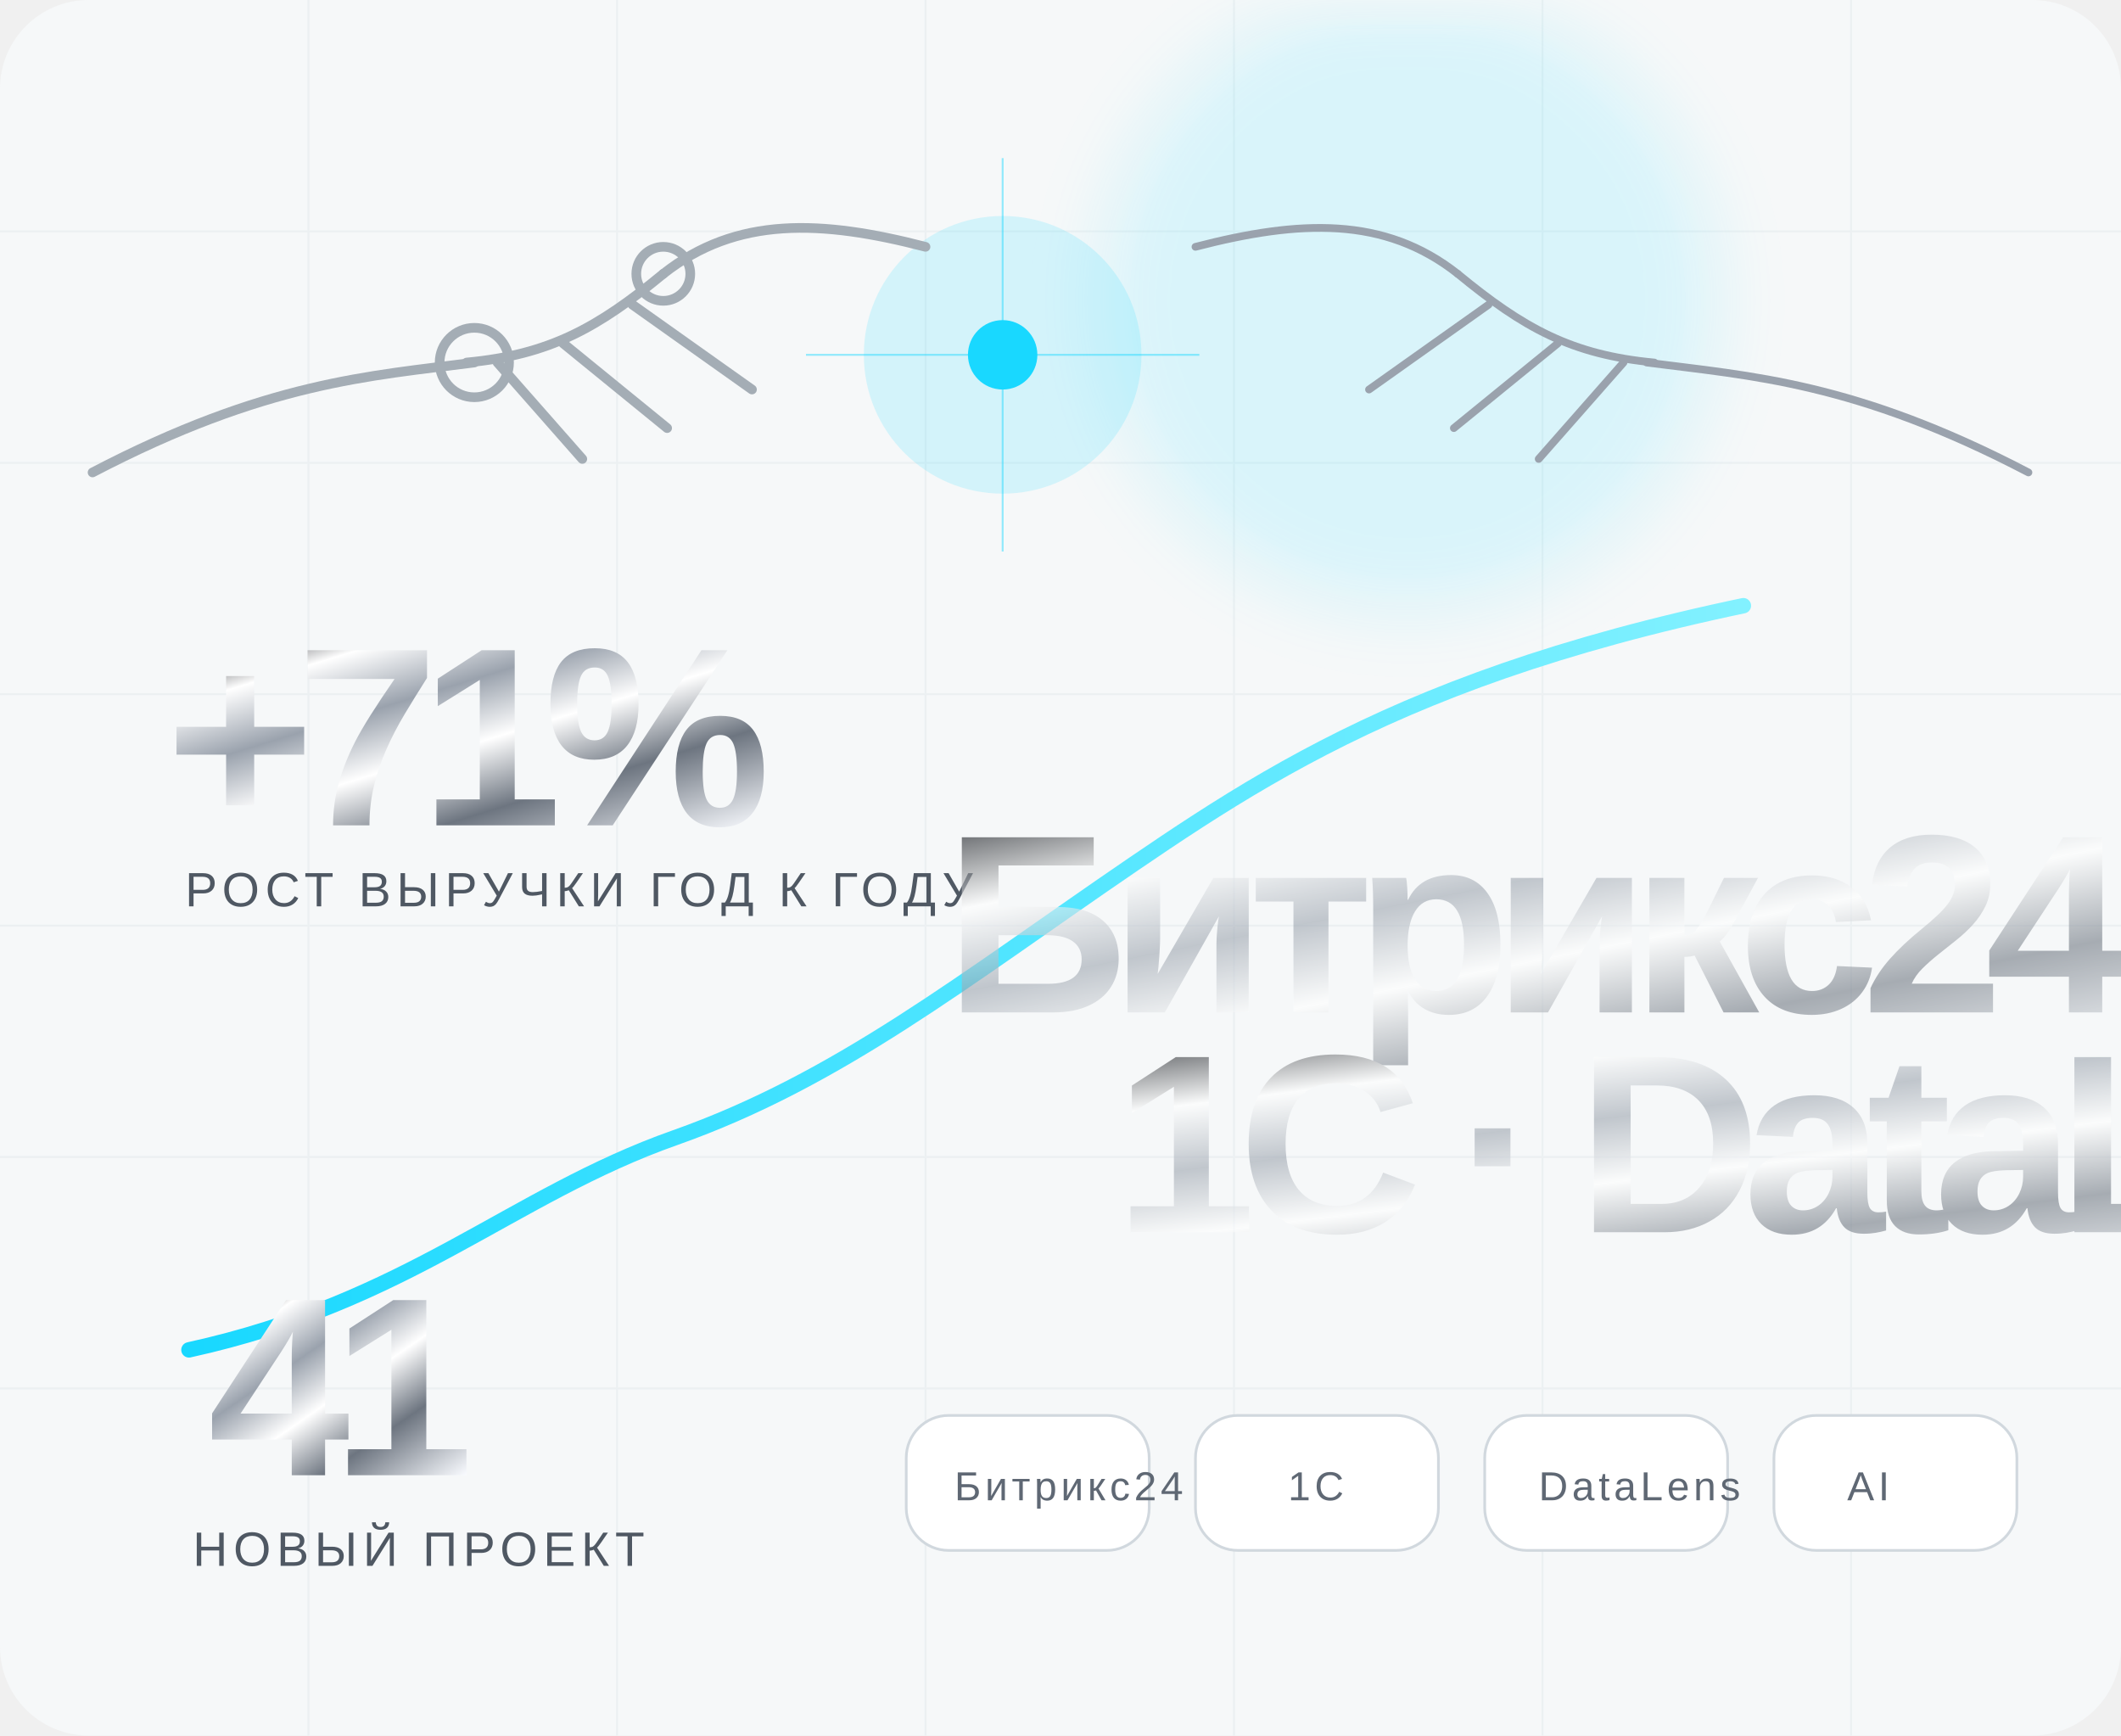
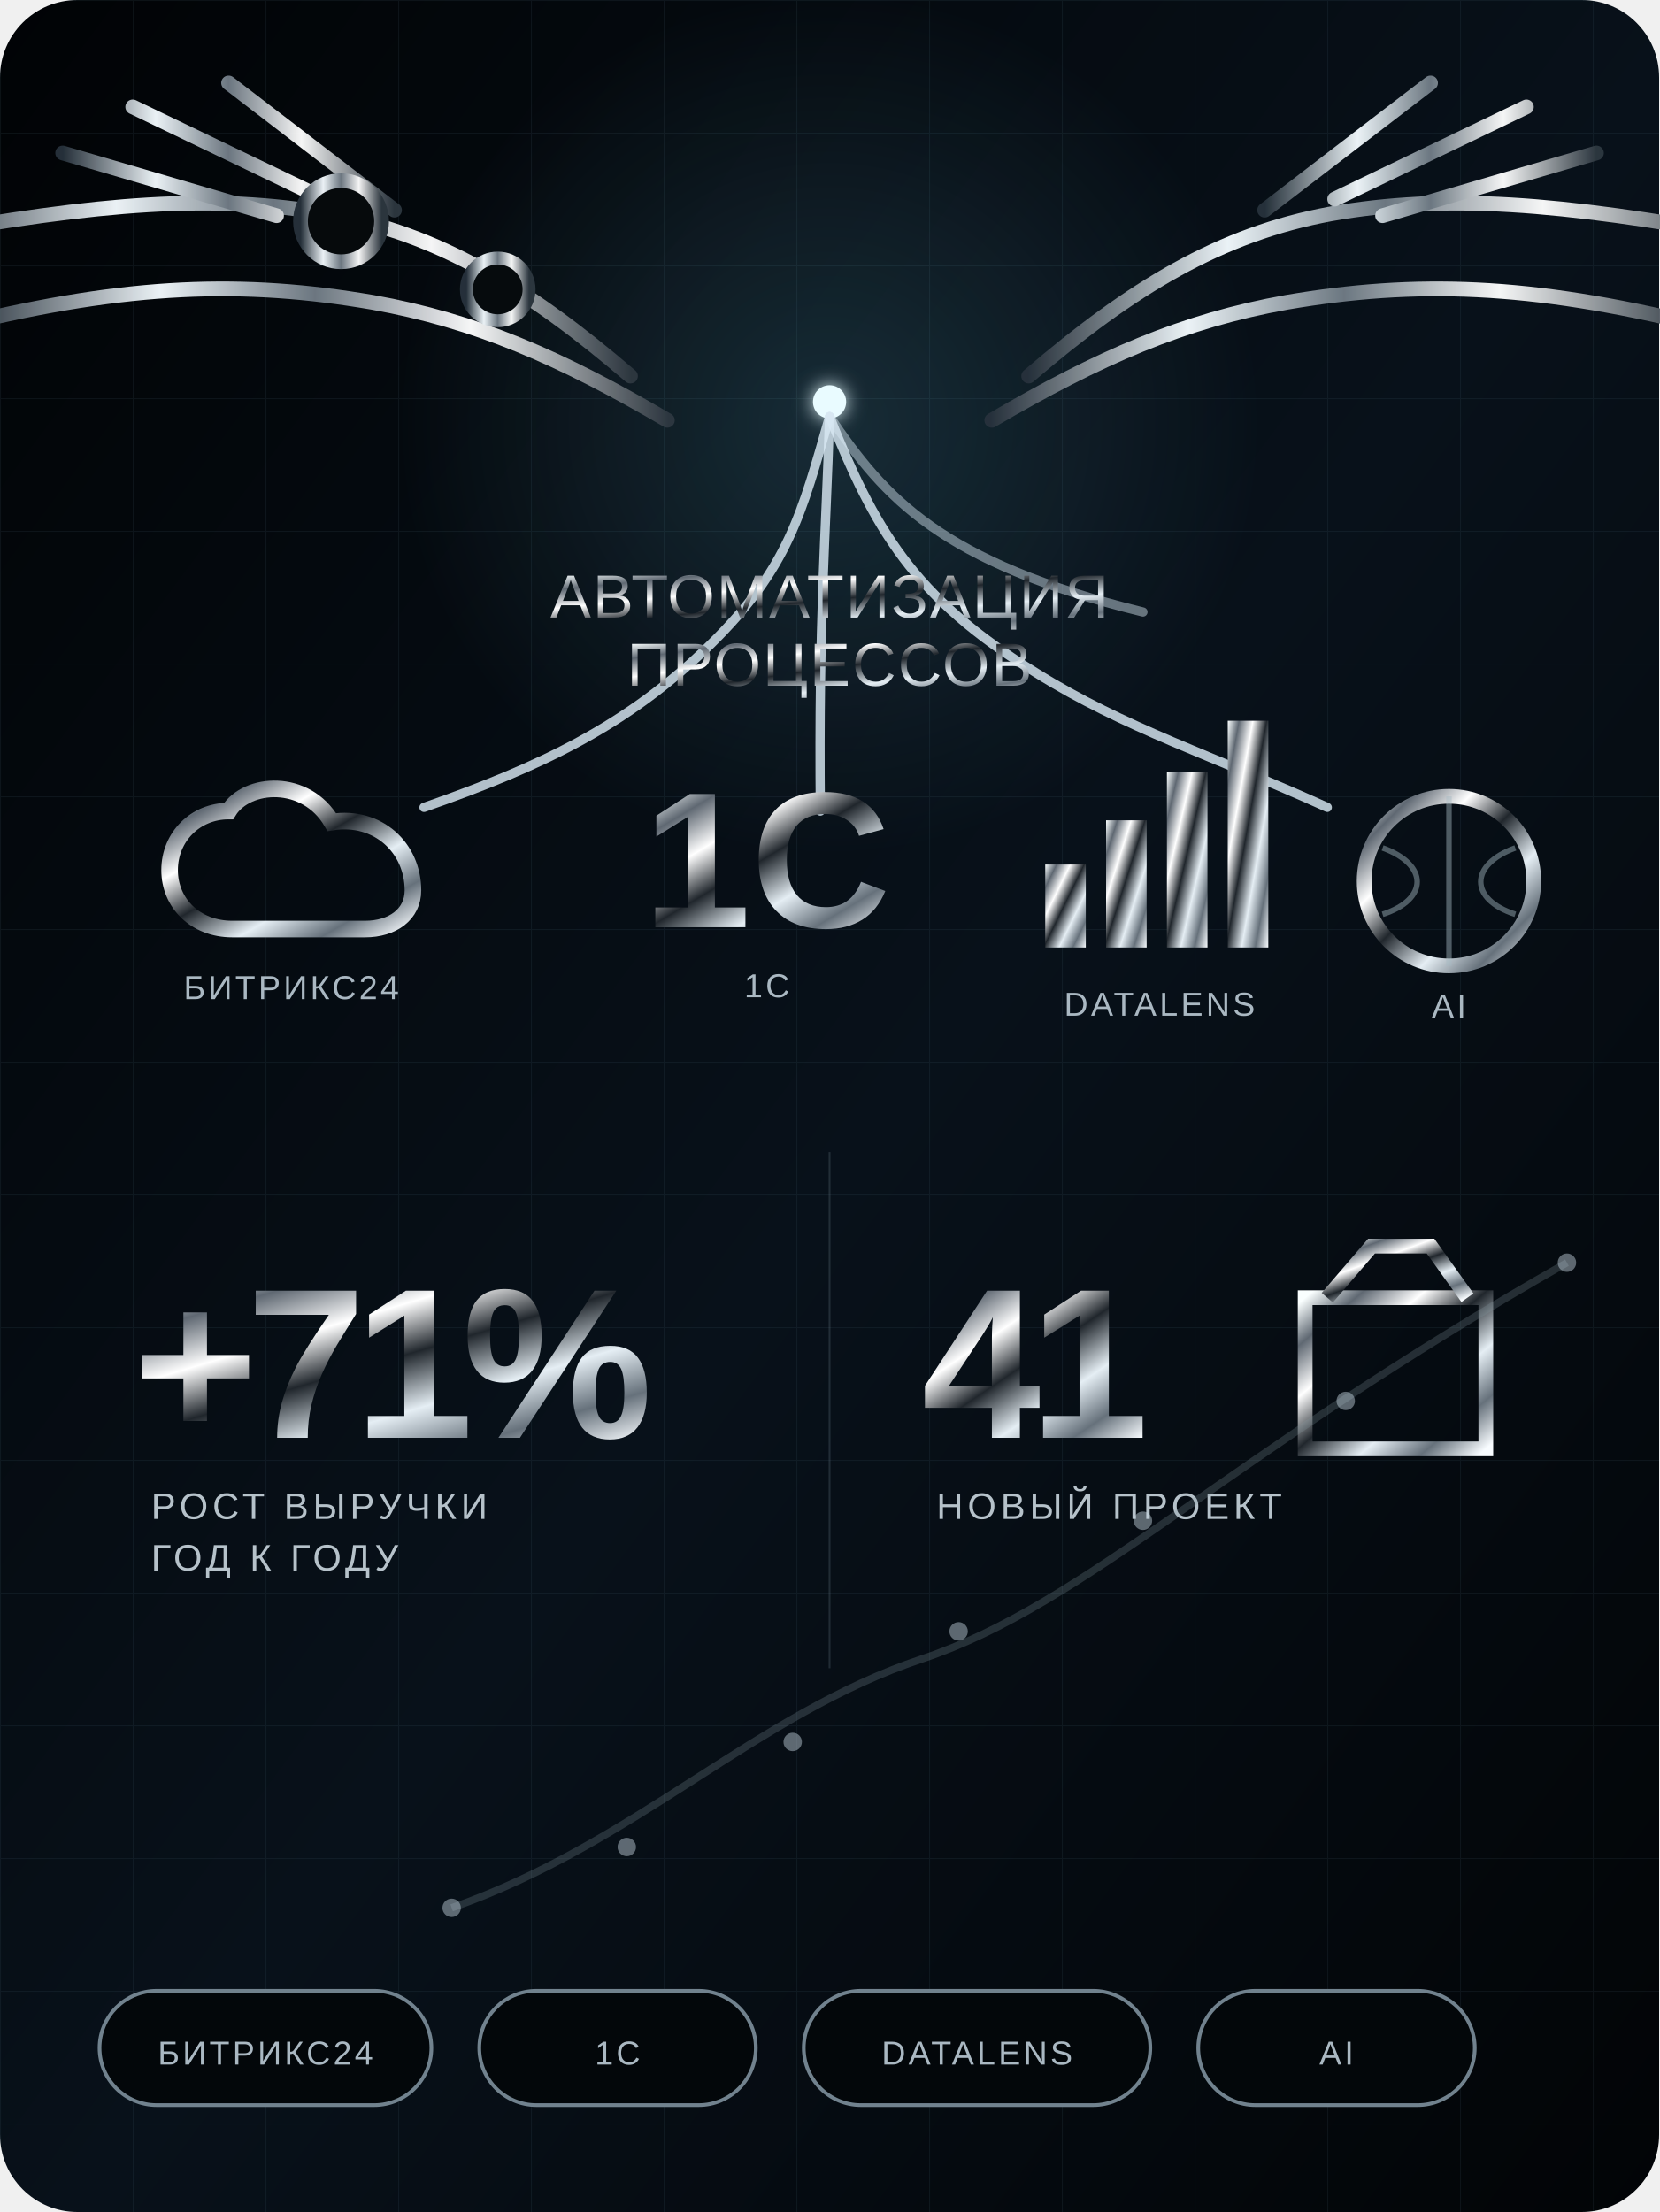
- <svg xmlns="http://www.w3.org/2000/svg" viewBox="0 0 1100 900" role="img" aria-label="Масштабирование направления: рост выручки, новый проект, автоматизация процессов">
+ <svg xmlns="http://www.w3.org/2000/svg" viewBox="0 0 900 1200" role="img" aria-label="Автоматизация процессов: рост выручки на 71% и 41 новый проект">
  <defs>
+     <linearGradient id="bg" x1="0" y1="0" x2="1" y2="1">
+       <stop offset="0" stop-color="#010305" />
+       <stop offset=".52" stop-color="#08111a" />
+       <stop offset="1" stop-color="#020406" />
+     </linearGradient>
    <linearGradient id="chrome" x1="0" y1="0" x2="1" y2="1">
-       <stop offset="0" stop-color="#0f1218" />
-       <stop offset=".16" stop-color="#ffffff" />
-       <stop offset=".34" stop-color="#9aa2ad" />
-       <stop offset=".52" stop-color="#ffffff" />
-       <stop offset=".72" stop-color="#6d7580" />
-       <stop offset="1" stop-color="#f9fbff" />
+       <stop offset="0" stop-color="#faffff" />
+       <stop offset=".14" stop-color="#5f6872" />
+       <stop offset=".31" stop-color="#ffffff" />
+       <stop offset=".48" stop-color="#20262c" />
+       <stop offset=".67" stop-color="#e5eef4" />
+       <stop offset=".84" stop-color="#66717b" />
+       <stop offset="1" stop-color="#f8fcff" />
    </linearGradient>
-     <linearGradient id="cyan" x1="0" y1="0" x2="1" y2="0">
-       <stop offset="0" stop-color="#19d8ff" />
-       <stop offset="1" stop-color="#8ff4ff" />
+     <linearGradient id="steel" x1="0" y1="0" x2="1" y2="0">
+       <stop offset="0" stop-color="#26313b" />
+       <stop offset=".28" stop-color="#f4fbff" />
+       <stop offset=".5" stop-color="#707b85" />
+       <stop offset=".72" stop-color="#ffffff" />
+       <stop offset="1" stop-color="#2d3740" />
    </linearGradient>
-     <filter id="soft" x="-30%" y="-30%" width="160%" height="160%">
-       <feGaussianBlur stdDeviation="18" />
+     <radialGradient id="glow">
+       <stop offset="0" stop-color="#7bdfff" stop-opacity=".48" />
+       <stop offset="1" stop-color="#7bdfff" stop-opacity="0" />
+     </radialGradient>
+     <filter id="soft" x="-80%" y="-80%" width="260%" height="260%">
+       <feGaussianBlur stdDeviation="15" />
    </filter>
+     <filter id="shine" x="-80%" y="-80%" width="260%" height="260%">
+       <feGaussianBlur stdDeviation="5" result="b" />
+       <feMerge>
+         <feMergeNode in="b" />
+         <feMergeNode in="SourceGraphic" />
+       </feMerge>
+     </filter>
+     <pattern id="grid" width="72" height="72" patternUnits="userSpaceOnUse">
+       <path d="M72 0H0V72" fill="none" stroke="#638096" stroke-opacity=".11" />
+     </pattern>
    <style>
-       .bg{fill:#f6f8f9}.grid{stroke:#dce4e8;stroke-width:1;opacity:.55}.thin{fill:none;stroke:#a4adb5;stroke-width:5;stroke-linecap:round;stroke-linejoin:round}.skin{fill:none;stroke:#9aa2ad;stroke-width:4;stroke-linecap:round;stroke-linejoin:round}.blue{stroke:url(#cyan);stroke-width:8;stroke-linecap:round;fill:none;stroke-dasharray:900;animation:draw 4s ease-in-out infinite alternate}.label{font:500 25px Orbitron,Arial,sans-serif;letter-spacing:.12em;fill:#4f5863}.small{font:500 21px Orbitron,Arial,sans-serif;letter-spacing:.1em;fill:#5f6874}.big{font:600 132px Orbitron,Arial,sans-serif;letter-spacing:-.07em;fill:url(#chrome)}.tool{fill:#fff;stroke:#d1d8de;stroke-width:1.4}.float{animation:float 5s ease-in-out infinite}.pulse{animation:pulse 2.6s ease-in-out infinite}.left{animation:leftHand 4s ease-in-out infinite alternate}.right{animation:rightHand 4s ease-in-out infinite alternate}@keyframes draw{from{stroke-dashoffset:900}to{stroke-dashoffset:0}}@keyframes float{50%{transform:translateY(-14px)}}@keyframes pulse{50%{opacity:.35;transform:scale(1.35)}}@keyframes leftHand{from{transform:translateX(-40px)}to{transform:translateX(18px)}}@keyframes rightHand{from{transform:translateX(40px)}to{transform:translateX(-18px)}}
+       .metric{font:700 116px Arial,sans-serif;fill:url(#chrome);letter-spacing:-6px}.label{font:500 20px Arial,sans-serif;fill:#b6c2ca;letter-spacing:2.4px}.small{font:500 18px Arial,sans-serif;fill:#aab8c2;letter-spacing:1.6px}.wire{fill:none;stroke:#d8e8f2;stroke-opacity:.82;stroke-width:5;stroke-linecap:round}.hand{fill:none;stroke:url(#steel);stroke-width:8;stroke-linecap:round;stroke-linejoin:round}.thin{fill:none;stroke:#a8bac5;stroke-opacity:.45;stroke-width:3}.pill{fill:#03070a;stroke:#71828e;stroke-width:2}
    </style>
  </defs>
-   <rect class="bg" width="1100" height="900" rx="46" />
-   <g opacity=".72">
-     <path class="grid" d="M0 120H1100M0 240H1100M0 360H1100M0 480H1100M0 600H1100M0 720H1100M160 0V900M320 0V900M480 0V900M640 0V900M800 0V900M960 0V900" />
+   <rect width="900" height="1200" rx="42" fill="url(#bg)" />
+   <rect width="900" height="1200" rx="42" fill="url(#grid)" />
+   <circle cx="450" cy="230" r="235" fill="url(#glow)" opacity=".32" />
+   <g opacity=".96">
+     <path class="hand" d="M-45 128C54 110 116 105 178 116C238 127 286 156 342 204" />
+     <path class="hand" d="M-20 176C70 154 132 152 202 164C258 174 304 194 362 228" />
+     <path class="hand" d="M34 83L150 117M72 58L176 108M124 45L214 114" />
+     <circle cx="185" cy="120" r="22" fill="#060a0d" stroke="url(#steel)" stroke-width="8" />
+     <circle cx="270" cy="157" r="17" fill="#060a0d" stroke="url(#steel)" stroke-width="7" />
+     <path class="hand" d="M945 128C846 110 784 105 722 116C662 127 614 156 558 204" />
+     <path class="hand" d="M920 176C830 154 768 152 698 164C642 174 596 194 538 228" />
+     <path class="hand" d="M866 83L750 117M828 58L724 108M776 45L686 114" />
  </g>
-   <circle cx="730" cy="156" r="160" fill="#19d8ff" opacity=".13" filter="url(#soft)" />
-   <circle cx="520" cy="184" r="72" fill="#19d8ff" opacity=".16" />
-   <line x1="520" y1="82" x2="520" y2="286" stroke="#19d8ff" opacity=".45" />
-   <line x1="418" y1="184" x2="622" y2="184" stroke="#19d8ff" opacity=".45" />
-   <circle class="pulse" cx="520" cy="184" r="18" fill="#19d8ff" />
-   <g class="left">
-     <path class="thin" d="M48 245C138 198 192 195 246 188" />
-     <path class="thin" d="M242 188C285 184 310 170 344 142" />
-     <path class="thin" d="M344 142C382 112 426 114 480 128" />
-     <path class="thin" d="M258 188L302 238M292 178L346 222M328 158L390 202" />
-     <circle cx="246" cy="188" r="18" fill="none" stroke="#a4adb5" stroke-width="5" />
-     <circle cx="344" cy="142" r="14" fill="none" stroke="#a4adb5" stroke-width="5" />
+   <circle cx="450" cy="218" r="9" fill="#e9fbff" filter="url(#shine)" />
+   <path d="M450 226C435 278 428 308 385 350C340 394 293 416 230 438" class="wire" />
+   <path d="M450 226C448 292 444 334 445 440" class="wire" />
+   <path d="M450 226C474 286 495 324 562 365C610 395 658 410 720 438" class="wire" />
+   <path d="M450 226C480 270 510 305 620 332" class="wire" opacity=".55" />
+   <text x="450" y="335" text-anchor="middle" class="small" style="font-size:33px;letter-spacing:1px;fill:url(#chrome)">АВТОМАТИЗАЦИЯ</text>
+   <text x="450" y="372" text-anchor="middle" class="small" style="font-size:33px;letter-spacing:1px;fill:url(#chrome)">ПРОЦЕССОВ</text>
+   <g transform="translate(88 430)">
+     <path d="M38 74C18 74 4 60 4 42C4 24 18 10 36 10C46-6 78-8 92 16C117 12 136 30 136 53C136 66 125 74 110 74Z" fill="none" stroke="url(#chrome)" stroke-width="9" />
+     <text x="70" y="112" text-anchor="middle" class="small">БИТРИКС24</text>
  </g>
-   <g class="right">
-     <path class="skin" d="M1052 245C962 198 908 195 854 188" />
-     <path class="skin" d="M858 188C815 184 790 170 756 142" />
-     <path class="skin" d="M756 142C718 112 674 114 620 128" />
-     <path class="skin" d="M842 188L798 238M808 178L754 222M772 158L710 202" />
+   <g transform="translate(330 425)">
+     <text x="86" y="78" text-anchor="middle" style="font:700 105px Arial;fill:url(#chrome)">1C</text>
+     <text x="86" y="116" text-anchor="middle" class="small">1С</text>
  </g>
-   <path class="blue" d="M98 700C212 675 265 620 350 590S500 508 588 448 770 330 1008 296" />
-   <text class="big" x="86" y="428">+71%</text>
-   <text class="label" x="96" y="470">РОСТ ВЫРУЧКИ ГОД К ГОДУ</text>
-   <text class="big" x="108" y="765">41</text>
-   <text class="label" x="100" y="812">НОВЫЙ ПРОЕКТ</text>
-   <g transform="translate(490 525)" opacity=".58">
-     <text class="big" font-size="96">Битрикс24</text>
-     <text class="big" x="88" y="114" font-size="96">1C · DataLens</text>
+   <g transform="translate(545 425)">
+     <rect x="22" y="44" width="22" height="45" fill="url(#chrome)" />
+     <rect x="55" y="20" width="22" height="69" fill="url(#chrome)" />
+     <rect x="88" y="-6" width="22" height="95" fill="url(#chrome)" />
+     <rect x="121" y="-34" width="22" height="123" fill="url(#chrome)" />
+     <text x="84" y="126" text-anchor="middle" class="small">DATALENS</text>
  </g>
-   <g class="float">
-     <rect class="tool" x="470" y="734" width="126" height="70" rx="22" />
-     <rect class="tool" x="620" y="734" width="126" height="70" rx="22" />
-     <rect class="tool" x="770" y="734" width="126" height="70" rx="22" />
-     <rect class="tool" x="920" y="734" width="126" height="70" rx="22" />
-     <text class="small" x="495" y="778">Битрикс24</text>
-     <text class="small" x="668" y="778">1С</text>
-     <text class="small" x="798" y="778">DataLens</text>
-     <text class="small" x="958" y="778">AI</text>
+   <g transform="translate(728 426)">
+     <circle cx="58" cy="52" r="46" fill="none" stroke="url(#chrome)" stroke-width="8" />
+     <path d="M58 6V98M22 34C47 43 47 62 22 70M94 34C69 43 69 62 94 70" class="thin" />
+     <text x="58" y="126" text-anchor="middle" class="small">AI</text>
+   </g>
+   <line x1="450" y1="625" x2="450" y2="905" stroke="#6f808c" stroke-opacity=".26" />
+   <text x="72" y="780" class="metric">+71%</text>
+   <text x="82" y="824" class="label">РОСТ ВЫРУЧКИ</text>
+   <text x="82" y="852" class="label">ГОД К ГОДУ</text>
+   <text x="500" y="780" class="metric">41</text>
+   <path d="M708 704H806V786H708Z" fill="none" stroke="url(#chrome)" stroke-width="8" />
+   <path d="M720 704L744 676H776L796 704" fill="none" stroke="url(#chrome)" stroke-width="8" />
+   <text x="508" y="824" class="label">НОВЫЙ ПРОЕКТ</text>
+   <path d="M245 1035C345 1000 410 930 500 900S665 790 850 685" fill="none" stroke="#8798a3" stroke-opacity=".25" stroke-width="4" />
+   <g fill="#c8d8e2" opacity=".45">
+     <circle cx="245" cy="1035" r="5" />
+     <circle cx="340" cy="1002" r="5" />
+     <circle cx="430" cy="945" r="5" />
+     <circle cx="520" cy="885" r="5" />
+     <circle cx="620" cy="825" r="5" />
+     <circle cx="730" cy="760" r="5" />
+     <circle cx="850" cy="685" r="5" />
+   </g>
+   <g transform="translate(54 1080)">
+     <rect width="180" height="62" rx="31" class="pill" />
+     <text x="90" y="40" text-anchor="middle" class="small">БИТРИКС24</text>
+   </g>
+   <g transform="translate(260 1080)">
+     <rect width="150" height="62" rx="31" class="pill" />
+     <text x="75" y="40" text-anchor="middle" class="small">1С</text>
+   </g>
+   <g transform="translate(436 1080)">
+     <rect width="188" height="62" rx="31" class="pill" />
+     <text x="94" y="40" text-anchor="middle" class="small">DATALENS</text>
+   </g>
+   <g transform="translate(650 1080)">
+     <rect width="150" height="62" rx="31" class="pill" />
+     <text x="75" y="40" text-anchor="middle" class="small">AI</text>
  </g>
</svg>
